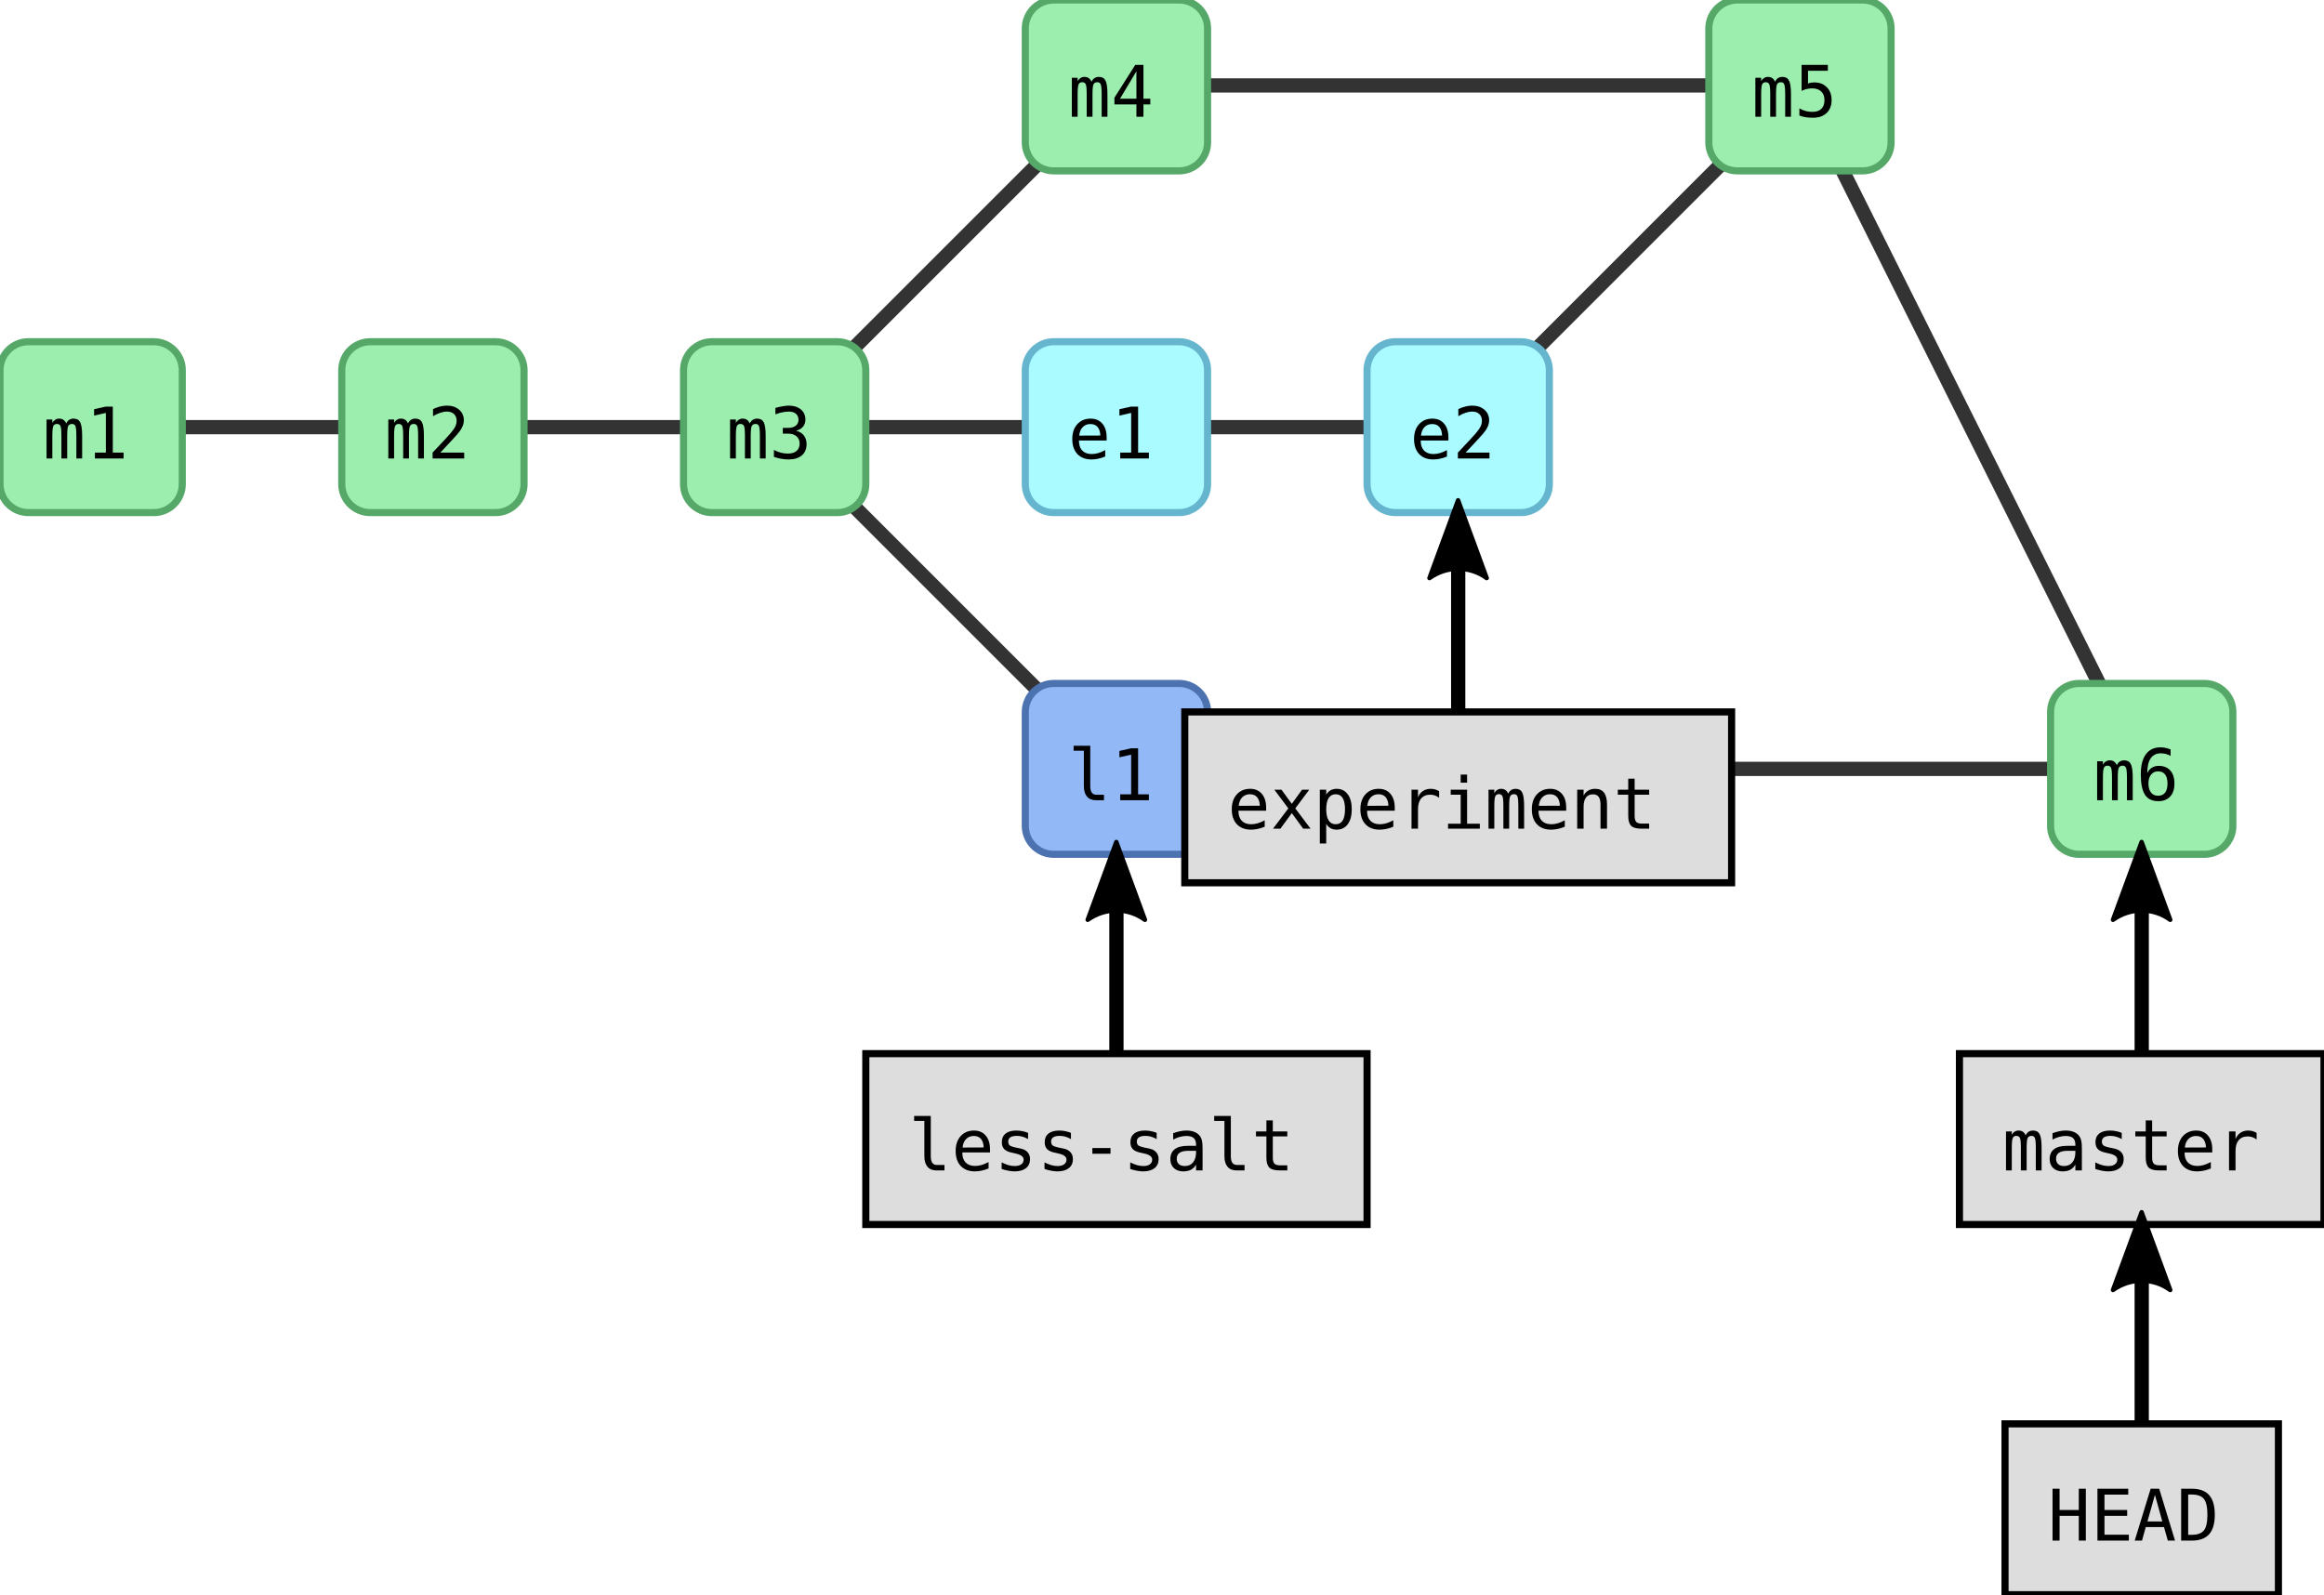
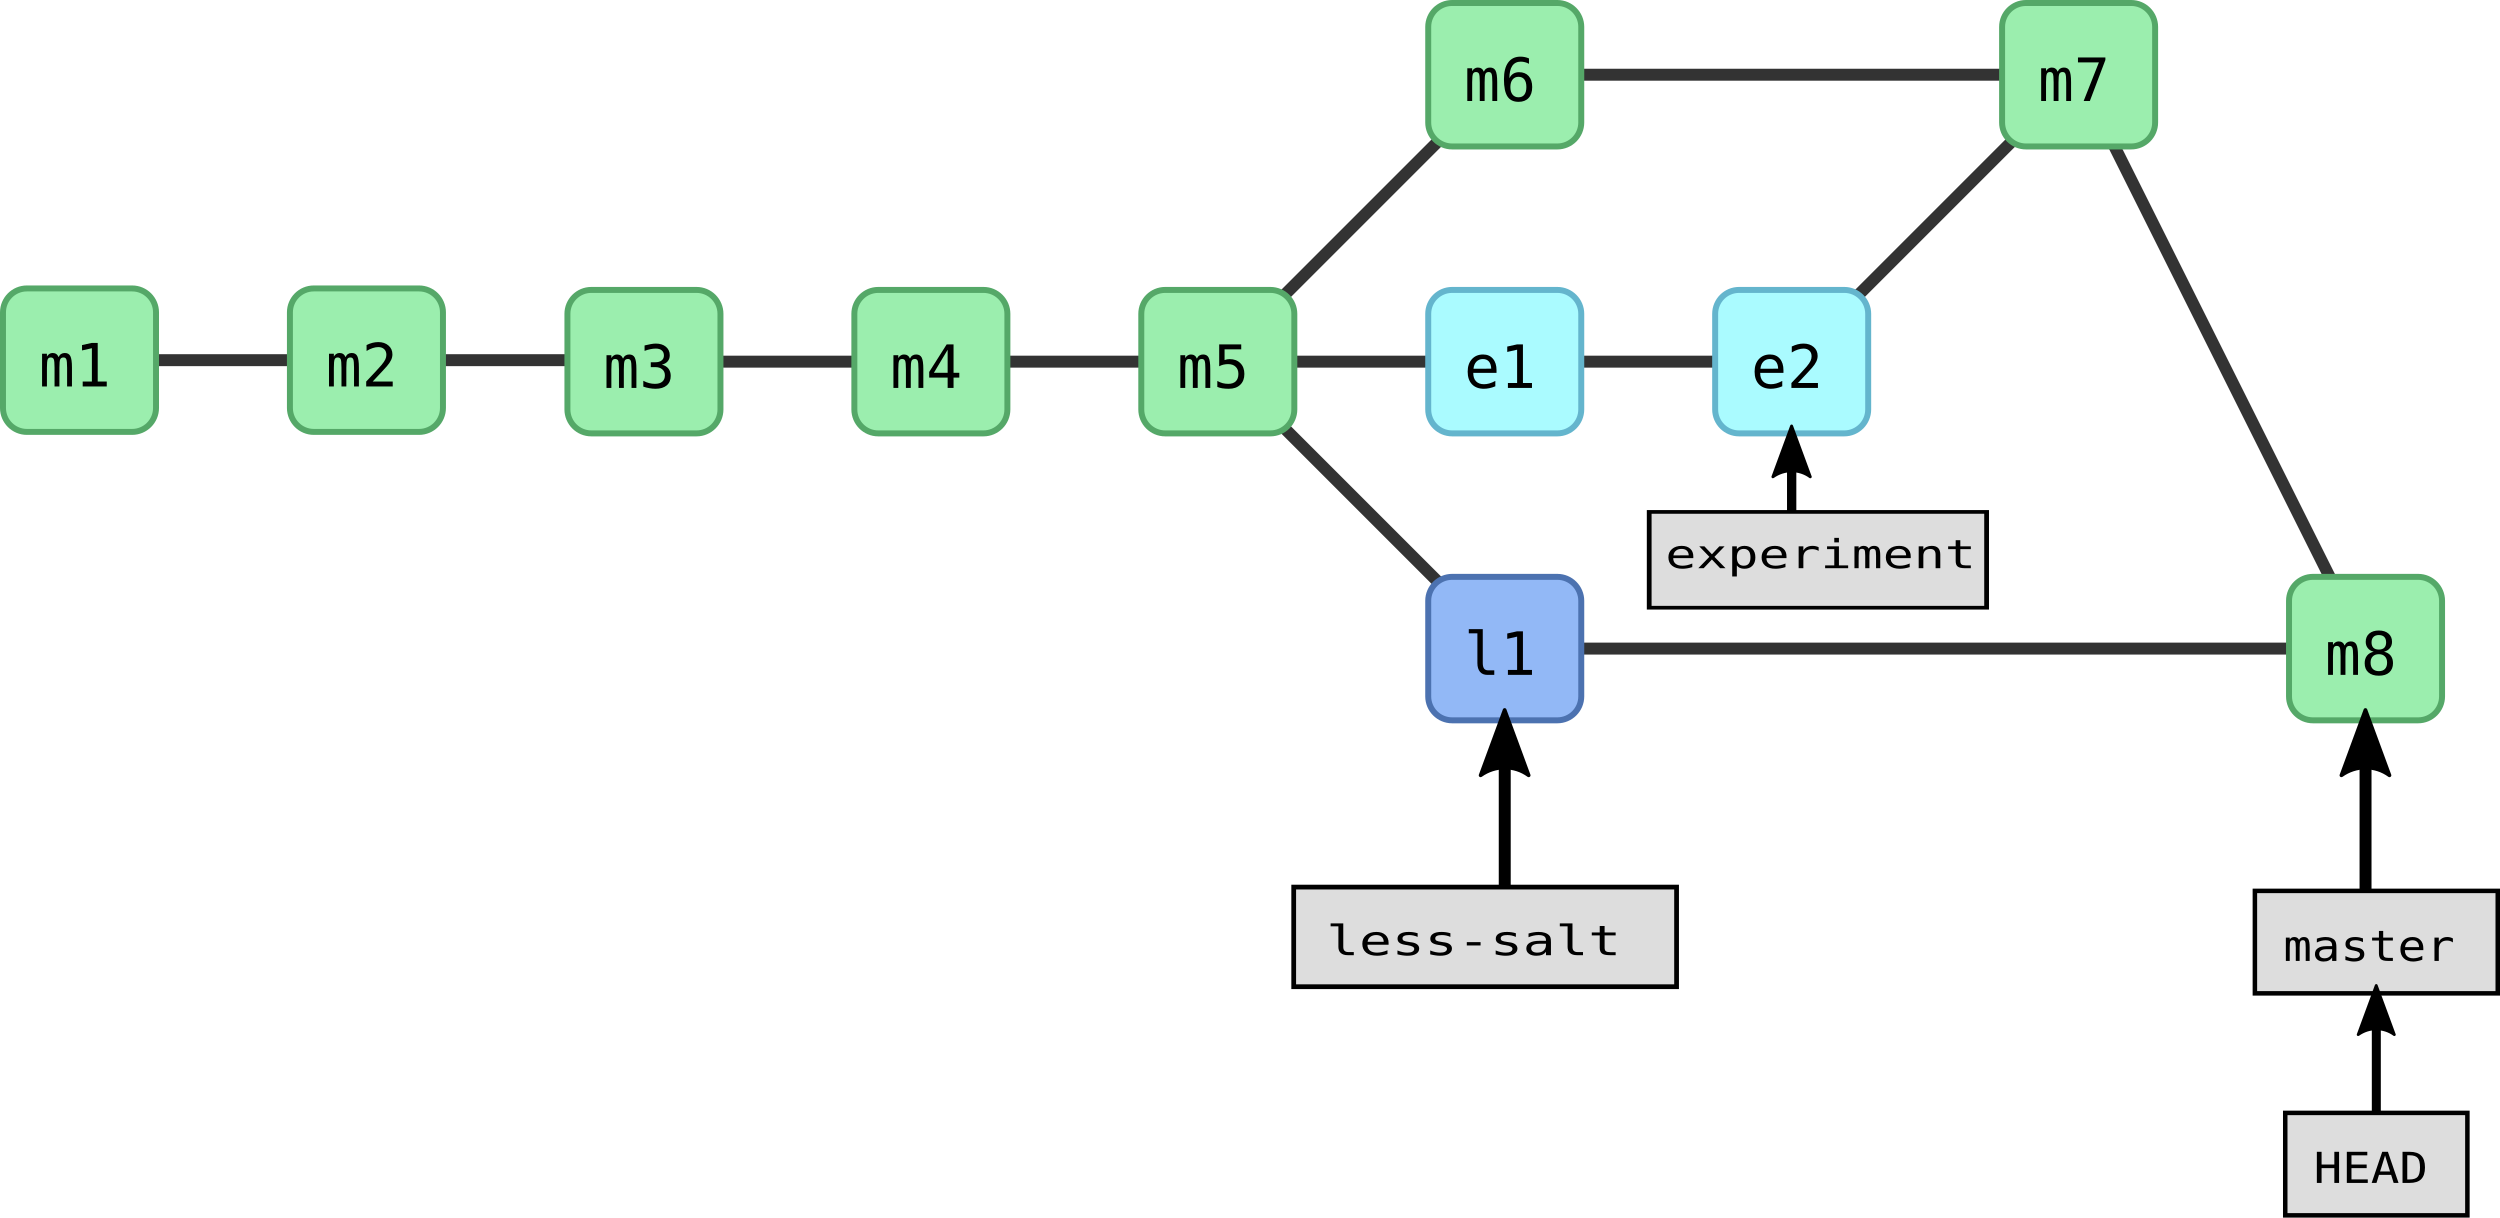
- <svg xmlns="http://www.w3.org/2000/svg" width="408.0" height="280.0" id="svg2" version="1.1">
+ <svg xmlns="http://www.w3.org/2000/svg" width="522.769" height="254.613" id="svg2" version="1.1">
  <defs id="defs4">
-     <marker orient="auto" refY="0.0" refX="0.0" id="fullmarker" style="overflow:visible;">
-       <path style="opacity:1.0;fill:#000000;stroke:#000000;fill-rule:evenodd;stroke-width:0.625;stroke-linejoin:round;" d="M 8.719,4.034 L -2.207,0.016 L 8.719,-4.002 C 6.973,-1.63 6.983,1.616 8.719,4.034 z " transform="scale(0.5) rotate(180) translate(0,0)" />
+     <marker orient="auto" refY="0" refX="0" id="fullmarker" style="overflow:visible">
+       <path style="opacity:1;fill:#000000;fill-rule:evenodd;stroke:#000000;stroke-width:0.625;stroke-linejoin:round" d="M 8.719,4.034 -2.207,0.016 8.719,-4.002 c -1.745,2.372 -1.735,5.617 -6e-7,8.035 z" transform="scale(-0.5)" id="path2" />
    </marker>
-     <marker orient="auto" refY="0.0" refX="0.0" id="ghostmarker" style="overflow:visible;">
-       <path style="opacity:0.2;fill:#000000;stroke:#000000;fill-rule:evenodd;stroke-width:0.625;stroke-linejoin:round;" d="M 8.719,4.034 L -2.207,0.016 L 8.719,-4.002 C 6.973,-1.63 6.983,1.616 8.719,4.034 z " transform="scale(0.5) rotate(180) translate(0,0)" />
+     <marker orient="auto" refY="0" refX="0" id="ghostmarker" style="overflow:visible">
+       <path style="opacity:0.2;fill:#000000;fill-rule:evenodd;stroke:#000000;stroke-width:0.625;stroke-linejoin:round" d="M 8.719,4.034 -2.207,0.016 8.719,-4.002 c -1.745,2.372 -1.735,5.617 -6e-7,8.035 z" transform="scale(-0.5)" id="path5" />
    </marker>
  </defs>
-   <g transform="translate(-0.0,60.0) rotate(0)" id="layer1">
-     <line x1="136.0" y1="15.0" x2="196.0" y2="-45.0" style="stroke:#000000;                         stroke-width:2.5;                         stroke-opacity:0.8" />
-     <line x1="136.0" y1="15.0" x2="196.0" y2="75.0" style="stroke:#000000;                         stroke-width:2.5;                         stroke-opacity:0.8" />
-     <line x1="136.0" y1="15.0" x2="196.0" y2="15.0" style="stroke:#000000;                         stroke-width:2.5;                         stroke-opacity:0.8" />
-     <line x1="196.0" y1="-45.0" x2="316.0" y2="-45.0" style="stroke:#000000;                         stroke-width:2.5;                         stroke-opacity:0.8" />
-     <line x1="256.0" y1="15.0" x2="316.0" y2="-45.0" style="stroke:#000000;                         stroke-width:2.5;                         stroke-opacity:0.8" />
-     <line x1="316.0" y1="-45.0" x2="376.0" y2="75.0" style="stroke:#000000;                         stroke-width:2.5;                         stroke-opacity:0.8" />
-     <line x1="76.0" y1="15.0" x2="136.0" y2="15.0" style="stroke:#000000;                         stroke-width:2.5;                         stroke-opacity:0.8" />
-     <line x1="196.0" y1="15.0" x2="256.0" y2="15.0" style="stroke:#000000;                         stroke-width:2.5;                         stroke-opacity:0.8" />
-     <line x1="196.0" y1="75.0" x2="376.0" y2="75.0" style="stroke:#000000;                         stroke-width:2.5;                         stroke-opacity:0.8" />
-     <line x1="16.0" y1="15.0" x2="76.0" y2="15.0" style="stroke:#000000;                         stroke-width:2.5;                         stroke-opacity:0.8" />
-     <rect style="fill:#9beeae;                         stroke:#55A868;                         stroke-width:1.25;                         stroke-miterlimit:4;                         stroke-opacity:1.0;                         stroke-dasharray:none" width="32.0" height="30.0" x="120.0" y="0.0" ry="5.0" />
-     <text style="font-size:12.5px;                         font-style:normal;                         font-weight:normal;                         line-height:125%%;                         letter-spacing:0px;                         word-spacing:0px;                         fill:#000000;                         fill-opacity:1.0;                         stroke:none;                         font-family:DejaVu Sans Mono" x="127.5" y="20.5">m3</text>
-     <rect style="fill:#9beeae;                         stroke:#55A868;                         stroke-width:1.25;                         stroke-miterlimit:4;                         stroke-opacity:1.0;                         stroke-dasharray:none" width="32.0" height="30.0" x="180.0" y="-60.0" ry="5.0" />
-     <text style="font-size:12.5px;                         font-style:normal;                         font-weight:normal;                         line-height:125%%;                         letter-spacing:0px;                         word-spacing:0px;                         fill:#000000;                         fill-opacity:1.0;                         stroke:none;                         font-family:DejaVu Sans Mono" x="187.5" y="-39.5">m4</text>
-     <rect style="fill:#aafbff;                         stroke:#64B5CD;                         stroke-width:1.25;                         stroke-miterlimit:4;                         stroke-opacity:1.0;                         stroke-dasharray:none" width="32.0" height="30.0" x="240.0" y="0.0" ry="5.0" />
-     <text style="font-size:12.5px;                         font-style:normal;                         font-weight:normal;                         line-height:125%%;                         letter-spacing:0px;                         word-spacing:0px;                         fill:#000000;                         fill-opacity:1.0;                         stroke:none;                         font-family:DejaVu Sans Mono" x="247.5" y="20.5">e2</text>
-     <rect style="fill:#9beeae;                         stroke:#55A868;                         stroke-width:1.25;                         stroke-miterlimit:4;                         stroke-opacity:1.0;                         stroke-dasharray:none" width="32.0" height="30.0" x="300.0" y="-60.0" ry="5.0" />
-     <text style="font-size:12.5px;                         font-style:normal;                         font-weight:normal;                         line-height:125%%;                         letter-spacing:0px;                         word-spacing:0px;                         fill:#000000;                         fill-opacity:1.0;                         stroke:none;                         font-family:DejaVu Sans Mono" x="307.5" y="-39.5">m5</text>
-     <rect style="fill:#9beeae;                         stroke:#55A868;                         stroke-width:1.25;                         stroke-miterlimit:4;                         stroke-opacity:1.0;                         stroke-dasharray:none" width="32.0" height="30.0" x="360.0" y="60.0" ry="5.0" />
-     <text style="font-size:12.5px;                         font-style:normal;                         font-weight:normal;                         line-height:125%%;                         letter-spacing:0px;                         word-spacing:0px;                         fill:#000000;                         fill-opacity:1.0;                         stroke:none;                         font-family:DejaVu Sans Mono" x="367.5" y="80.5">m6</text>
-     <rect style="fill:#9beeae;                         stroke:#55A868;                         stroke-width:1.25;                         stroke-miterlimit:4;                         stroke-opacity:1.0;                         stroke-dasharray:none" width="32.0" height="30.0" x="60.0" y="0.0" ry="5.0" />
-     <text style="font-size:12.5px;                         font-style:normal;                         font-weight:normal;                         line-height:125%%;                         letter-spacing:0px;                         word-spacing:0px;                         fill:#000000;                         fill-opacity:1.0;                         stroke:none;                         font-family:DejaVu Sans Mono" x="67.5" y="20.5">m2</text>
-     <rect style="fill:#aafbff;                         stroke:#64B5CD;                         stroke-width:1.25;                         stroke-miterlimit:4;                         stroke-opacity:1.0;                         stroke-dasharray:none" width="32.0" height="30.0" x="180.0" y="0.0" ry="5.0" />
-     <text style="font-size:12.5px;                         font-style:normal;                         font-weight:normal;                         line-height:125%%;                         letter-spacing:0px;                         word-spacing:0px;                         fill:#000000;                         fill-opacity:1.0;                         stroke:none;                         font-family:DejaVu Sans Mono" x="187.5" y="20.5">e1</text>
-     <rect style="fill:#92b8f6;                         stroke:#4C72B0;                         stroke-width:1.25;                         stroke-miterlimit:4;                         stroke-opacity:1.0;                         stroke-dasharray:none" width="32.0" height="30.0" x="180.0" y="60.0" ry="5.0" />
-     <text style="font-size:12.5px;                         font-style:normal;                         font-weight:normal;                         line-height:125%%;                         letter-spacing:0px;                         word-spacing:0px;                         fill:#000000;                         fill-opacity:1.0;                         stroke:none;                         font-family:DejaVu Sans Mono" x="187.5" y="80.5">l1</text>
-     <rect style="fill:#9beeae;                         stroke:#55A868;                         stroke-width:1.25;                         stroke-miterlimit:4;                         stroke-opacity:1.0;                         stroke-dasharray:none" width="32.0" height="30.0" x="0.0" y="0.0" ry="5.0" />
-     <text style="font-size:12.5px;                         font-style:normal;                         font-weight:normal;                         line-height:125%%;                         letter-spacing:0px;                         word-spacing:0px;                         fill:#000000;                         fill-opacity:1.0;                         stroke:none;                         font-family:DejaVu Sans Mono" x="7.5" y="20.5">m1</text>
-     <path style="fill:none;                  stroke:#000000;                  stroke-width:2.5;                  stroke-linecap:butt;                  stroke-linejoin:miter;                  stroke-opacity:1.0;                  marker-end:url(#fullmarker);                  stroke-miterlimit:4;                  stroke-dasharray:none" d="M 376.0,140.0 376.0,90.6" />
-     <rect style="fill:#dddddd;                         stroke:#000000;                         stroke-width:1.25;                         stroke-miterlimit:4;                         stroke-opacity:1.0;                         stroke-dasharray:none" width="64.0" height="30.0" x="344.0" y="125.0" ry="0.0" />
-     <text style="font-size:12.5px;                         font-style:normal;                         font-weight:normal;                         line-height:125%%;                         letter-spacing:0px;                         word-spacing:0px;                         fill:#000000;                         fill-opacity:1.0;                         stroke:none;                         font-family:DejaVu Sans Mono" x="351.5" y="145.5">master</text>
-     <path style="fill:none;                  stroke:#000000;                  stroke-width:2.5;                  stroke-linecap:butt;                  stroke-linejoin:miter;                  stroke-opacity:1.0;                  marker-end:url(#fullmarker);                  stroke-miterlimit:4;                  stroke-dasharray:none" d="M 376.0,205.0 376.0,155.6" />
-     <rect style="fill:#dddddd;                         stroke:#000000;                         stroke-width:1.25;                         stroke-miterlimit:4;                         stroke-opacity:1.0;                         stroke-dasharray:none" width="48.0" height="30.0" x="352.0" y="190.0" ry="0.0" />
-     <text style="font-size:12.5px;                         font-style:normal;                         font-weight:normal;                         line-height:125%%;                         letter-spacing:0px;                         word-spacing:0px;                         fill:#000000;                         fill-opacity:1.0;                         stroke:none;                         font-family:DejaVu Sans Mono" x="359.5" y="210.5">HEAD</text>
-     <path style="fill:none;                  stroke:#000000;                  stroke-width:2.5;                  stroke-linecap:butt;                  stroke-linejoin:miter;                  stroke-opacity:1.0;                  marker-end:url(#fullmarker);                  stroke-miterlimit:4;                  stroke-dasharray:none" d="M 196.0,140.0 196.0,90.6" />
-     <rect style="fill:#dddddd;                         stroke:#000000;                         stroke-width:1.25;                         stroke-miterlimit:4;                         stroke-opacity:1.0;                         stroke-dasharray:none" width="88.0" height="30.0" x="152.0" y="125.0" ry="0.0" />
-     <text style="font-size:12.5px;                         font-style:normal;                         font-weight:normal;                         line-height:125%%;                         letter-spacing:0px;                         word-spacing:0px;                         fill:#000000;                         fill-opacity:1.0;                         stroke:none;                         font-family:DejaVu Sans Mono" x="159.5" y="145.5">less-salt</text>
-     <path style="fill:none;                  stroke:#000000;                  stroke-width:2.5;                  stroke-linecap:butt;                  stroke-linejoin:miter;                  stroke-opacity:1.0;                  marker-end:url(#fullmarker);                  stroke-miterlimit:4;                  stroke-dasharray:none" d="M 256.0,80.0 256.0,30.6" />
-     <rect style="fill:#dddddd;                         stroke:#000000;                         stroke-width:1.25;                         stroke-miterlimit:4;                         stroke-opacity:1.0;                         stroke-dasharray:none" width="96.0" height="30.0" x="208.0" y="65.0" ry="0.0" />
-     <text style="font-size:12.5px;                         font-style:normal;                         font-weight:normal;                         line-height:125%%;                         letter-spacing:0px;                         word-spacing:0px;                         fill:#000000;                         fill-opacity:1.0;                         stroke:none;                         font-family:DejaVu Sans Mono" x="215.5" y="85.5">experiment</text>
+   <g transform="translate(118.652,60.625)" id="layer1">
+     <line x1="-57.19" y1="14.69" x2="2.81" y2="14.69" style="stroke:#000000;stroke-width:2.5;stroke-opacity:0.8" id="line21-3" />
+     <line x1="136" y1="15" x2="196" y2="-45" style="stroke:#000000;stroke-width:2.5;stroke-opacity:0.8" id="line9" />
+     <line x1="136" y1="15" x2="196" y2="75" style="stroke:#000000;stroke-width:2.5;stroke-opacity:0.8" id="line11" />
+     <line x1="136" y1="15" x2="196" y2="15" style="stroke:#000000;stroke-width:2.5;stroke-opacity:0.8" id="line13" />
+     <line x1="196" y1="-45" x2="316" y2="-45" style="stroke:#000000;stroke-width:2.5;stroke-opacity:0.8" id="line15" />
+     <line x1="256" y1="15" x2="316" y2="-45" style="stroke:#000000;stroke-width:2.5;stroke-opacity:0.8" id="line17" />
+     <line x1="316" y1="-45" x2="376" y2="75" style="stroke:#000000;stroke-width:2.5;stroke-opacity:0.8" id="line19" />
+     <line x1="76" y1="15" x2="136" y2="15" style="stroke:#000000;stroke-width:2.5;stroke-opacity:0.8" id="line21" />
+     <line x1="196" y1="15" x2="256" y2="15" style="stroke:#000000;stroke-width:2.5;stroke-opacity:0.8" id="line23" />
+     <line x1="196" y1="75" x2="376" y2="75" style="stroke:#000000;stroke-width:2.5;stroke-opacity:0.8" id="line25" />
+     <line x1="16" y1="15" x2="76" y2="15" style="stroke:#000000;stroke-width:2.5;stroke-opacity:0.8" id="line27" />
+     <rect style="fill:#9beeae;stroke:#55a868;stroke-width:1.25;stroke-miterlimit:4;stroke-dasharray:none;stroke-opacity:1" width="32" height="30" x="120" y="0" ry="5" id="rect29" />
+     <text style="font-style:normal;font-weight:normal;font-size:12.5px;line-height:0%;font-family:'DejaVu Sans Mono';letter-spacing:0px;word-spacing:0px;fill:#000000;fill-opacity:1;stroke:none" x="127.5" y="20.5" id="text31">m5</text>
+     <rect style="fill:#9beeae;stroke:#55a868;stroke-width:1.25;stroke-miterlimit:4;stroke-dasharray:none;stroke-opacity:1" width="32" height="30" x="180" y="-60" ry="5" id="rect33" />
+     <text style="font-style:normal;font-weight:normal;font-size:12.5px;line-height:0%;font-family:'DejaVu Sans Mono';letter-spacing:0px;word-spacing:0px;fill:#000000;fill-opacity:1;stroke:none" x="187.5" y="-39.5" id="text35">m6</text>
+     <rect style="fill:#aafbff;stroke:#64b5cd;stroke-width:1.25;stroke-miterlimit:4;stroke-dasharray:none;stroke-opacity:1" width="32" height="30" x="240" y="0" ry="5" id="rect37" />
+     <text style="font-style:normal;font-weight:normal;font-size:12.5px;line-height:0%;font-family:'DejaVu Sans Mono';letter-spacing:0px;word-spacing:0px;fill:#000000;fill-opacity:1;stroke:none" x="247.5" y="20.5" id="text39">e2</text>
+     <rect style="fill:#9beeae;stroke:#55a868;stroke-width:1.25;stroke-miterlimit:4;stroke-dasharray:none;stroke-opacity:1" width="32" height="30" x="300" y="-60" ry="5" id="rect41" />
+     <text style="font-style:normal;font-weight:normal;font-size:12.5px;line-height:0%;font-family:'DejaVu Sans Mono';letter-spacing:0px;word-spacing:0px;fill:#000000;fill-opacity:1;stroke:none" x="307.5" y="-39.5" id="text43">m7</text>
+     <rect style="fill:#9beeae;stroke:#55a868;stroke-width:1.25;stroke-miterlimit:4;stroke-dasharray:none;stroke-opacity:1" width="32" height="30" x="360" y="60" ry="5" id="rect45" />
+     <text style="font-style:normal;font-weight:normal;font-size:12.5px;line-height:0%;font-family:'DejaVu Sans Mono';letter-spacing:0px;word-spacing:0px;fill:#000000;fill-opacity:1;stroke:none" x="367.5" y="80.5" id="text47">m8</text>
+     <rect style="fill:#9beeae;stroke:#55a868;stroke-width:1.25;stroke-miterlimit:4;stroke-dasharray:none;stroke-opacity:1" width="32" height="30" x="60" y="0" ry="5" id="rect49" />
+     <text style="font-style:normal;font-weight:normal;font-size:12.5px;line-height:0%;font-family:'DejaVu Sans Mono';letter-spacing:0px;word-spacing:0px;fill:#000000;fill-opacity:1;stroke:none" x="67.5" y="20.5" id="text51">m4</text>
+     <rect style="fill:#aafbff;stroke:#64b5cd;stroke-width:1.25;stroke-miterlimit:4;stroke-dasharray:none;stroke-opacity:1" width="32" height="30" x="180" y="0" ry="5" id="rect53" />
+     <text style="font-style:normal;font-weight:normal;font-size:12.5px;line-height:0%;font-family:'DejaVu Sans Mono';letter-spacing:0px;word-spacing:0px;fill:#000000;fill-opacity:1;stroke:none" x="187.5" y="20.5" id="text55">e1</text>
+     <rect style="fill:#92b8f6;stroke:#4c72b0;stroke-width:1.25;stroke-miterlimit:4;stroke-dasharray:none;stroke-opacity:1" width="32" height="30" x="180" y="60" ry="5" id="rect57" />
+     <text style="font-style:normal;font-weight:normal;font-size:12.5px;line-height:0%;font-family:'DejaVu Sans Mono';letter-spacing:0px;word-spacing:0px;fill:#000000;fill-opacity:1;stroke:none" x="187.5" y="80.5" id="text59">l1</text>
+     <rect style="fill:#9beeae;stroke:#55a868;stroke-width:1.25;stroke-miterlimit:4;stroke-dasharray:none;stroke-opacity:1" width="32" height="30" x="0" y="0" ry="5" id="rect61" />
+     <text style="font-style:normal;font-weight:normal;font-size:12.5px;line-height:0%;font-family:'DejaVu Sans Mono';letter-spacing:0px;word-spacing:0px;fill:#000000;fill-opacity:1;stroke:none" x="7.5" y="20.5" id="text63">m3</text>
+     <path style="fill:none;stroke:#000000;stroke-width:2.5;stroke-linecap:butt;stroke-linejoin:miter;stroke-miterlimit:4;stroke-dasharray:none;stroke-opacity:1;marker-end:url(#fullmarker)" d="M 376,140 V 90.6" id="path65" />
+     <rect style="fill:#dddddd;stroke:#000000;stroke-width:0.941;stroke-miterlimit:4;stroke-dasharray:none;stroke-opacity:1" width="50.786" height="21.427" x="352.861" y="125.665" ry="0.0" id="rect67" />
+     <text style="font-style:normal;font-weight:normal;font-size:9.41px;line-height:0%;font-family:'DejaVu Sans Mono';letter-spacing:0px;word-spacing:0px;fill:#000000;fill-opacity:1;stroke:none;stroke-width:0.753" x="340.415" y="147.89" id="text69" transform="scale(1.054046,0.9487254)">master</text>
+     <path style="fill:none;stroke:#000000;stroke-width:1.882;stroke-linecap:butt;stroke-linejoin:miter;stroke-miterlimit:4;stroke-dasharray:none;stroke-opacity:1;marker-end:url(#fullmarker)" d="M 378.254,182.804 V 147.521" id="path71" />
+     <rect style="fill:#dddddd;stroke:#000000;stroke-width:0.941;stroke-miterlimit:4;stroke-dasharray:none;stroke-opacity:1" width="38.089" height="21.427" x="359.209" y="172.09" ry="0.0" id="rect73" />
+     <text style="font-style:normal;font-weight:normal;font-size:9.41px;line-height:0%;font-family:'DejaVu Sans Mono';letter-spacing:0px;word-spacing:0px;fill:#000000;fill-opacity:1;stroke:none;stroke-width:0.753" x="346.437" y="196.824" id="text75" transform="scale(1.054046,0.9487254)">HEAD</text>
+     <path style="fill:none;stroke:#000000;stroke-width:2.5;stroke-linecap:butt;stroke-linejoin:miter;stroke-miterlimit:4;stroke-dasharray:none;stroke-opacity:1;marker-end:url(#fullmarker)" d="M 196,140 V 90.6" id="path77" />
+     <rect style="fill:#dddddd;stroke:#000000;stroke-width:0.994;stroke-miterlimit:4;stroke-dasharray:none;stroke-opacity:1" width="80.06" height="20.831" x="151.872" y="124.872" ry="0.0" id="rect79" />
+     <text style="font-style:normal;font-weight:normal;font-size:9.935px;line-height:0%;font-family:'DejaVu Sans Mono';letter-spacing:0px;word-spacing:0px;fill:#000000;fill-opacity:1;stroke:none;stroke-width:0.795" x="138.641" y="159.228" id="text81" transform="scale(1.14465,0.8736299)">less-salt</text>
+     <path style="fill:none;stroke:#000000;stroke-width:1.945;stroke-linecap:butt;stroke-linejoin:miter;stroke-miterlimit:4;stroke-dasharray:none;stroke-opacity:1;marker-end:url(#fullmarker)" d="M 256,60.504 V 30.6" id="path83" />
+     <g id="g130" transform="matrix(0.8630402,0,0,0.6677604,28.03215,-132.7141)">
+       <rect id="rect85" ry="0.0" y="268.261" x="229.625" height="30" width="81.751" style="fill:#dddddd;stroke:#000000;stroke-width:1.154;stroke-miterlimit:4;stroke-dasharray:none;stroke-opacity:1" />
+       <text id="text87" y="285.892" x="233.531" style="font-style:normal;font-weight:normal;font-size:12.5px;line-height:0%;font-family:'DejaVu Sans Mono';letter-spacing:0px;word-spacing:0px;fill:#000000;fill-opacity:1;stroke:none">experiment</text>
+     </g>
+     <line x1="-102.027" y1="14.69" x2="-42.027" y2="14.69" style="stroke:#000000;stroke-width:2.5;stroke-opacity:0.8" id="line27-6" />
+     <rect style="fill:#9beeae;stroke:#55a868;stroke-width:1.25;stroke-miterlimit:4;stroke-dasharray:none;stroke-opacity:1" width="32" height="30" x="-58.027" y="-0.31" ry="5" id="rect49-5" />
+     <text style="font-style:normal;font-weight:normal;font-size:12.5px;line-height:0%;font-family:'DejaVu Sans Mono';letter-spacing:0px;word-spacing:0px;fill:#000000;fill-opacity:1;stroke:none" x="-50.527" y="20.19" id="text51-3">m2</text>
+     <rect style="fill:#9beeae;stroke:#55a868;stroke-width:1.25;stroke-miterlimit:4;stroke-dasharray:none;stroke-opacity:1" width="32" height="30" x="-118.027" y="-0.31" ry="5" id="rect61-5" />
+     <text style="font-style:normal;font-weight:normal;font-size:12.5px;line-height:0%;font-family:'DejaVu Sans Mono';letter-spacing:0px;word-spacing:0px;fill:#000000;fill-opacity:1;stroke:none" x="-110.527" y="20.19" id="text63-6">m1</text>
  </g>
</svg>
